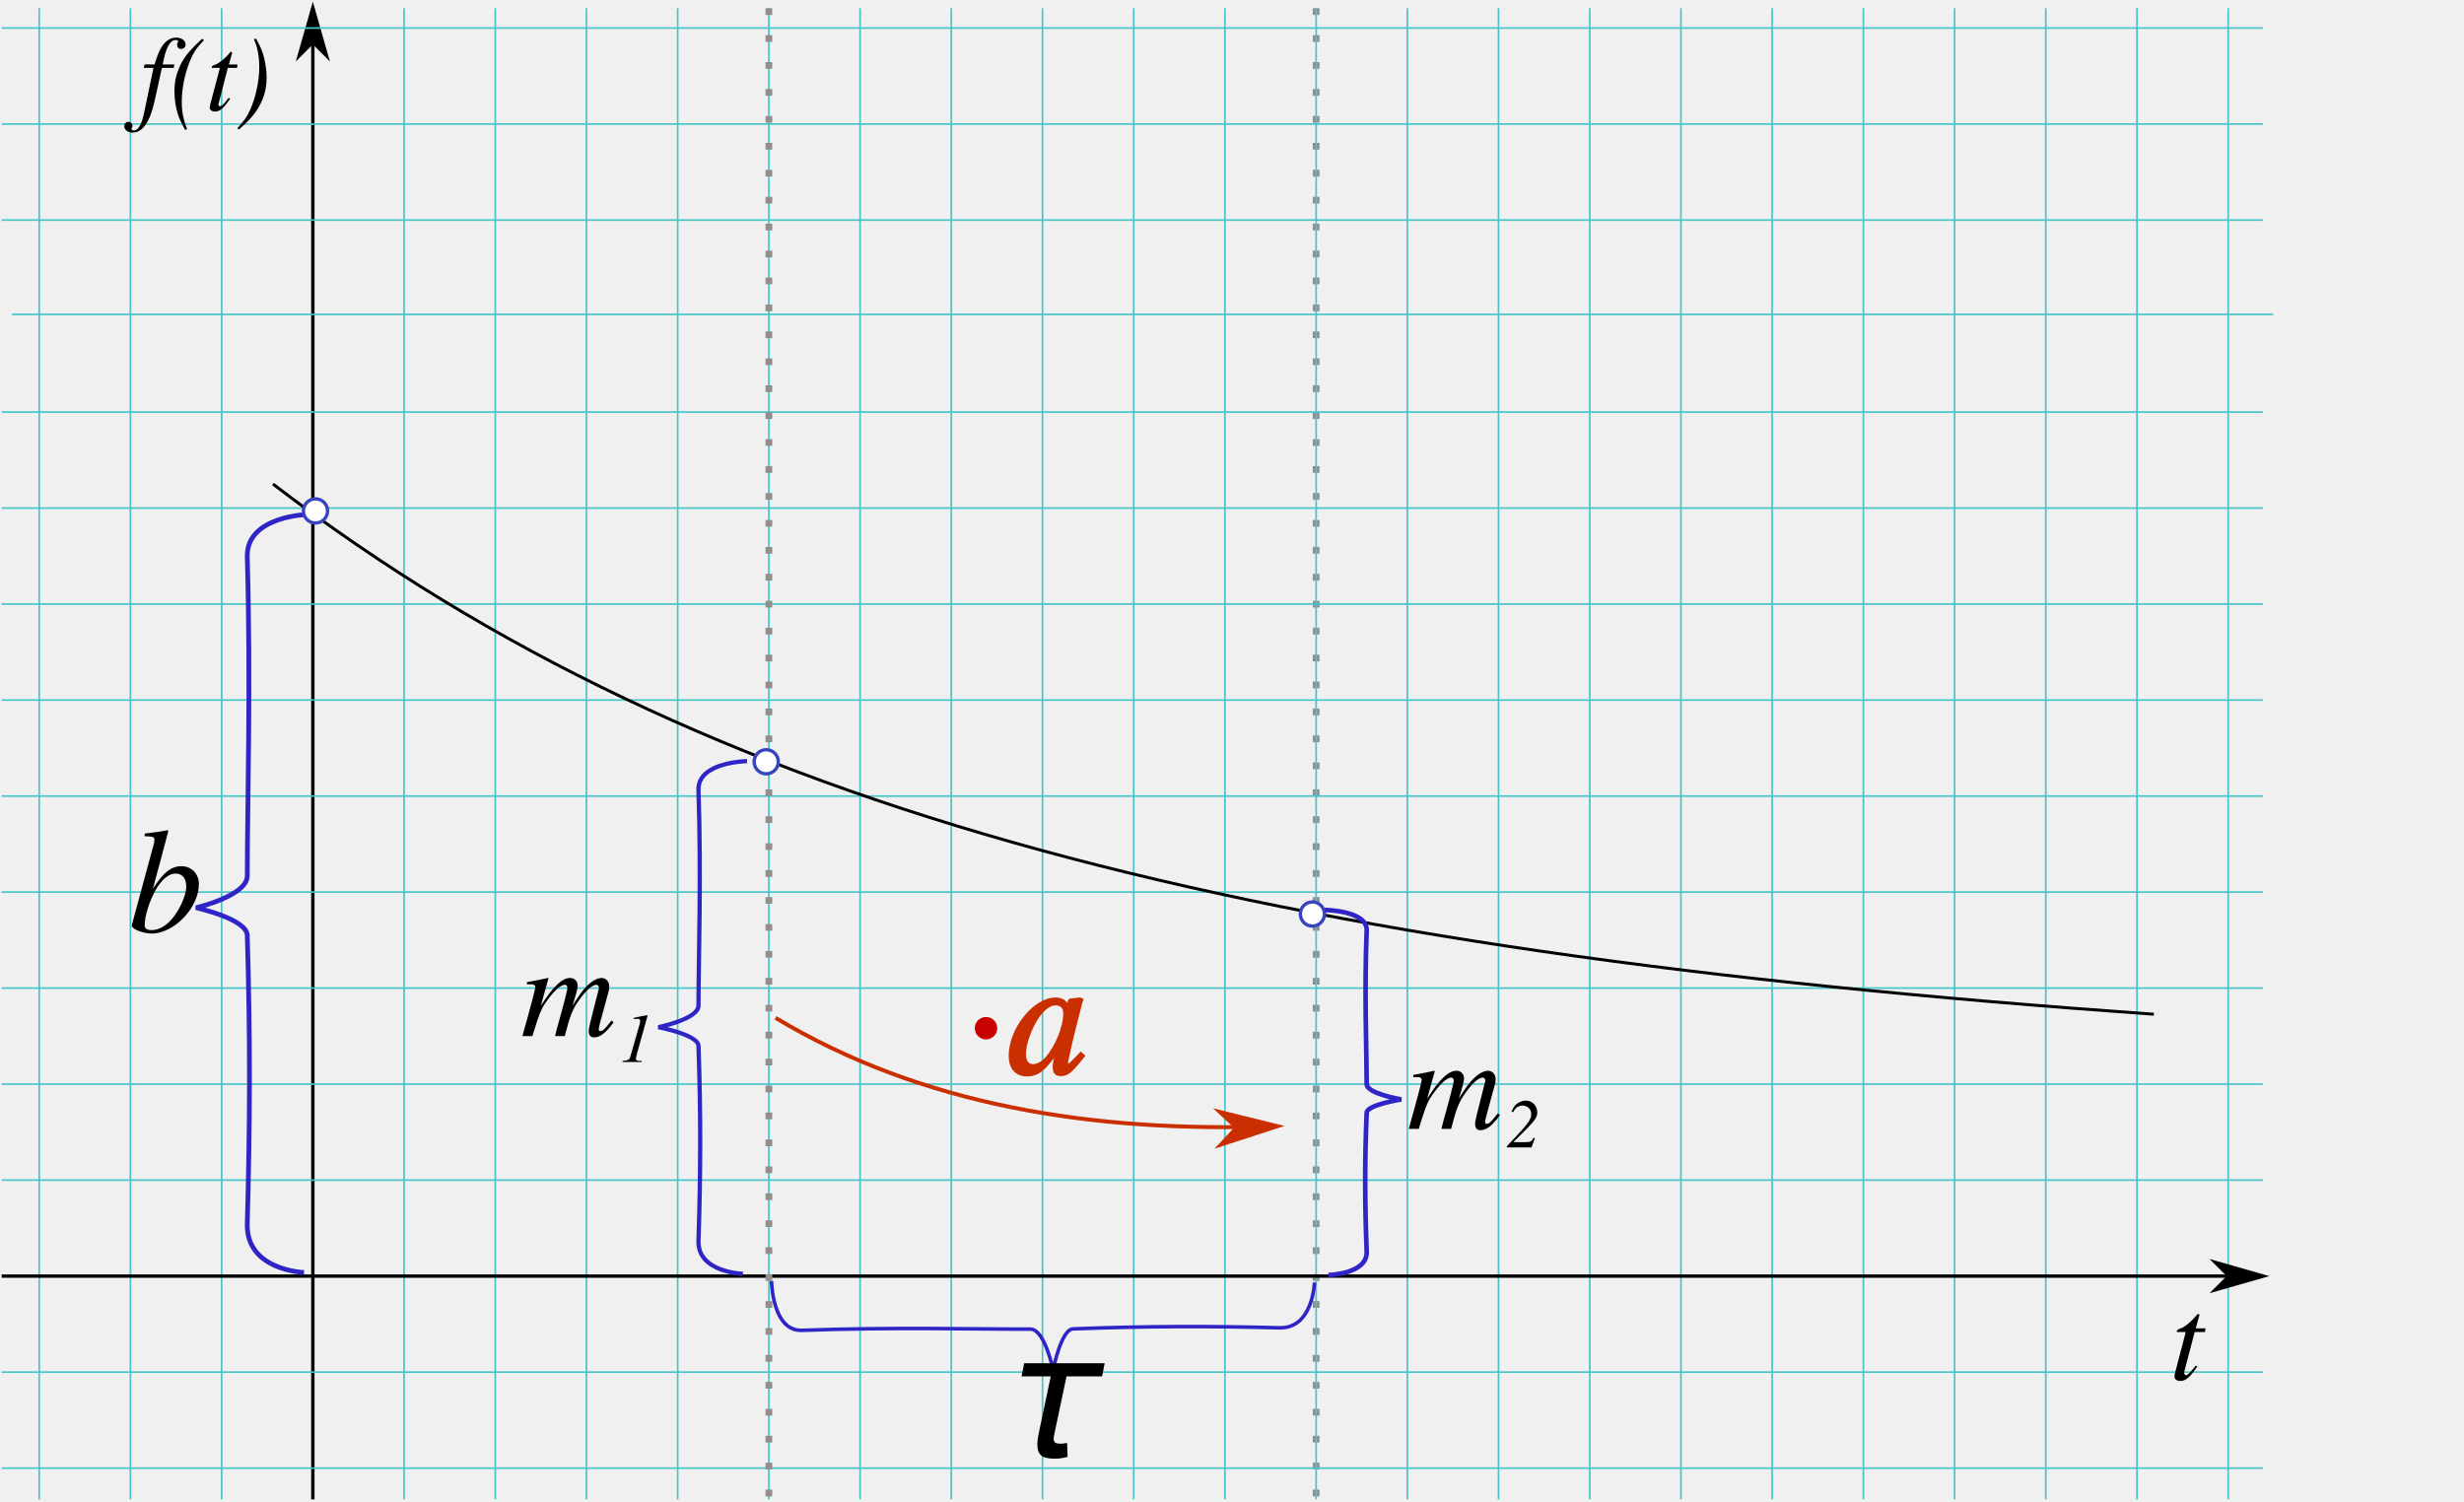
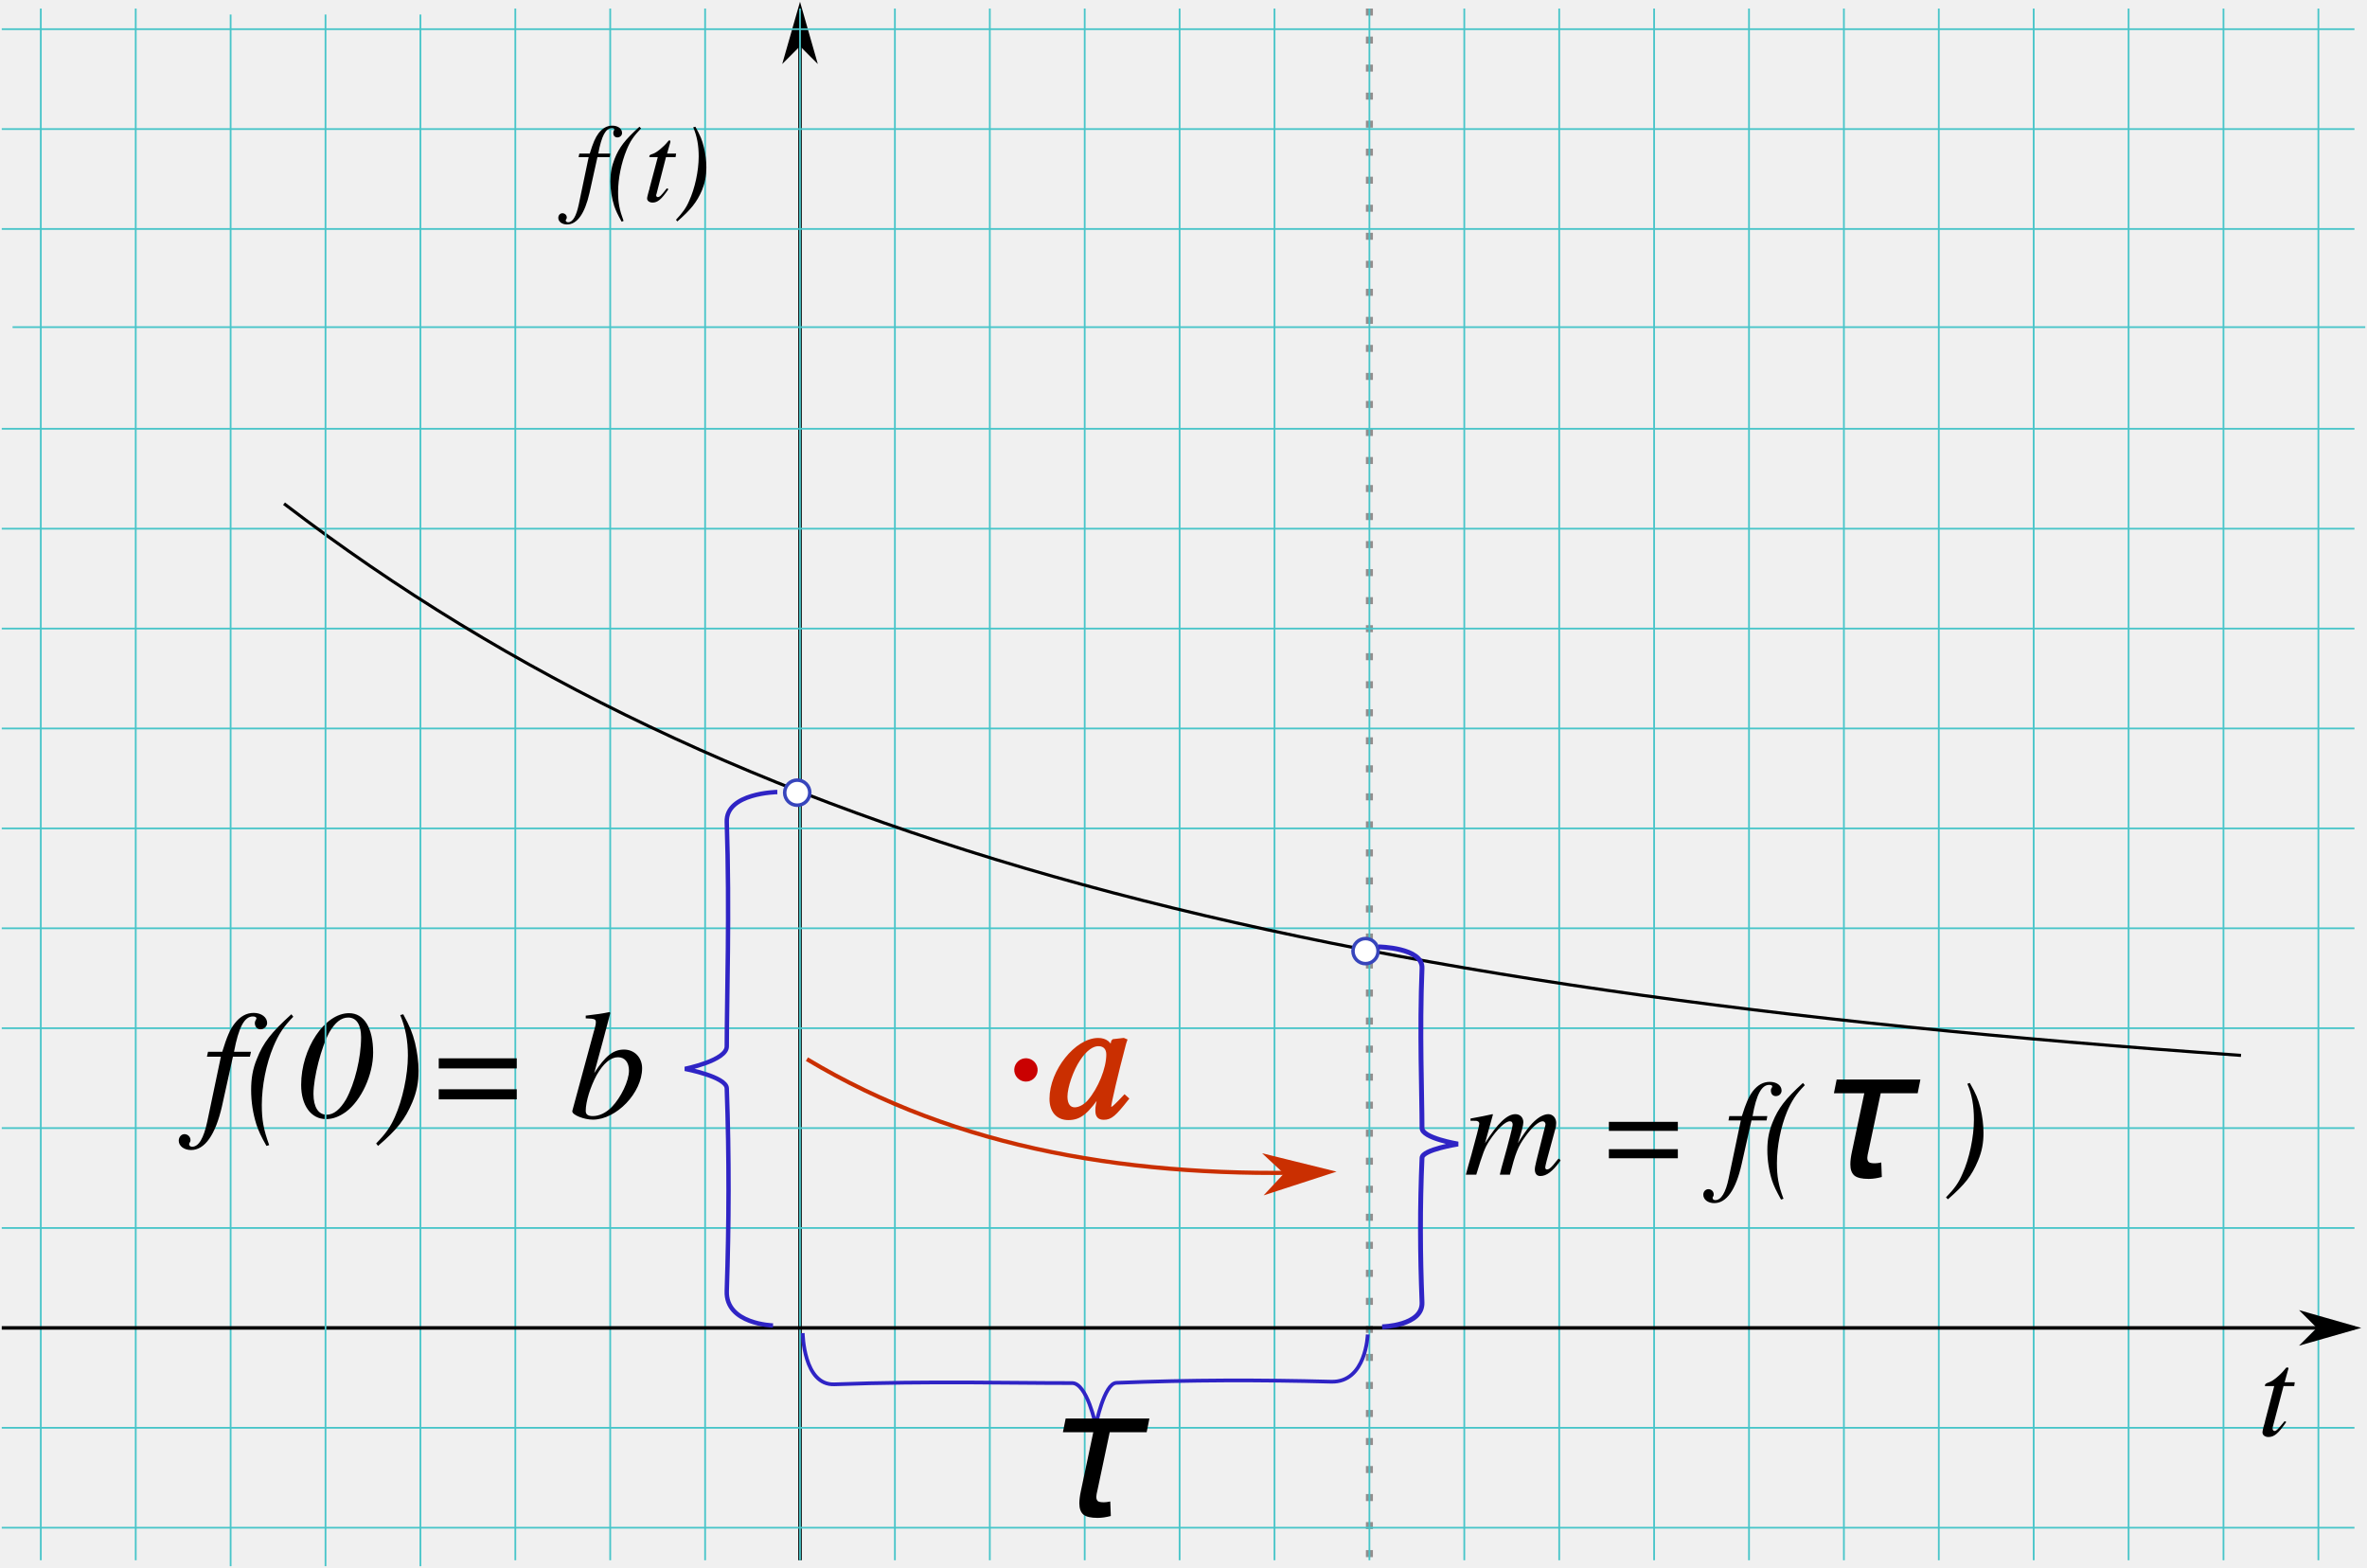
- <svg xmlns="http://www.w3.org/2000/svg" width="146.361mm" height="89.167mm" viewBox="0 0 146.361 89.167" version="1.1" id="svg8">
+ <svg xmlns="http://www.w3.org/2000/svg" width="135.129mm" height="89.507mm" viewBox="0 0 135.129 89.507" version="1.1" id="svg8">
  <defs id="defs2">
    <marker orient="auto" refY="0" refX="0" id="Arrow1Lstart" style="overflow:visible">
      <path id="path4824" d="M 0,0 5,-5 -12.5,0 5,5 Z" style="fill:#000000;fill-opacity:1;fill-rule:evenodd;stroke:#000000;stroke-width:1pt;stroke-opacity:1" transform="matrix(0.8,0,0,0.8,10,0)" />
    </marker>
    <marker style="overflow:visible" id="marker5132" refX="0" refY="0" orient="auto">
      <path transform="matrix(-0.8,0,0,-0.8,-10,0)" style="fill:#ca2f01;fill-opacity:1;fill-rule:evenodd;stroke:#ca2f01;stroke-width:1pt;stroke-opacity:1" d="M 0,0 5,-5 -12.5,0 5,5 Z" id="path5130" />
    </marker>
    <marker orient="auto" refY="0" refX="0" id="Arrow1Lend" style="overflow:visible">
      <path id="path4827" d="M 0,0 5,-5 -12.5,0 5,5 Z" style="fill:#000000;fill-opacity:1;fill-rule:evenodd;stroke:#000000;stroke-width:1pt;stroke-opacity:1" transform="matrix(-0.8,0,0,-0.8,-10,0)" />
    </marker>
    <marker orient="auto" refY="0" refX="0" id="Arrow1Lstart-3" style="overflow:visible">
      <path id="path4824-7" d="M 0,0 5,-5 -12.5,0 5,5 Z" style="fill:#938d8d;fill-opacity:1;fill-rule:evenodd;stroke:#938d8d;stroke-width:1pt;stroke-opacity:1" transform="matrix(0.8,0,0,0.8,10,0)" />
    </marker>
  </defs>
  <g id="layer1" transform="translate(-40.00298,-74.47591)">
    <path style="fill:none;stroke:#938d8d;stroke-width:0.4;stroke-linecap:butt;stroke-linejoin:miter;stroke-miterlimit:4;stroke-dasharray:0.4, 1.2;stroke-dashoffset:0;stroke-opacity:1" d="M 118.181,74.964 V 163.543" id="path815-7-4-5" />
    <path style="fill:none;stroke:#48c5c9;stroke-width:0.1;stroke-linecap:butt;stroke-linejoin:miter;stroke-miterlimit:4;stroke-dasharray:none;stroke-opacity:1" d="M 42.333,74.964 V 163.543" id="path815" />
    <path style="fill:none;stroke:#48c5c9;stroke-width:0.1;stroke-linecap:butt;stroke-linejoin:miter;stroke-miterlimit:4;stroke-dasharray:none;stroke-opacity:1" d="M 47.751,74.964 V 163.543" id="path815-3" />
-     <path style="fill:none;stroke:#48c5c9;stroke-width:0.1;stroke-linecap:butt;stroke-linejoin:miter;stroke-miterlimit:4;stroke-dasharray:none;stroke-opacity:1" d="M 53.169,74.964 V 163.543" id="path815-6" />
-     <path style="fill:none;stroke:#000000;stroke-width:0.2;stroke-linecap:butt;stroke-linejoin:miter;stroke-miterlimit:4;stroke-dasharray:none;stroke-opacity:1;marker-start:url(#Arrow1Lstart)" d="M 58.586,74.964 V 163.543" id="path815-7" />
-     <path style="fill:none;stroke:#48c5c9;stroke-width:0.1;stroke-linecap:butt;stroke-linejoin:miter;stroke-miterlimit:4;stroke-dasharray:none;stroke-opacity:1" d="M 64.004,74.964 V 163.543" id="path815-5" />
+     <path style="fill:none;stroke:#48c5c9;stroke-width:0.1;stroke-linecap:butt;stroke-linejoin:miter;stroke-miterlimit:4;stroke-dasharray:none;stroke-opacity:1" d="M 53.169,75.305 V 163.883" id="path815-6" />
+     <path style="fill:none;stroke:#000000;stroke-width:0.2;stroke-linecap:butt;stroke-linejoin:miter;stroke-miterlimit:4;stroke-dasharray:none;stroke-opacity:1;marker-start:url(#Arrow1Lstart)" d="M 85.675,74.964 V 163.543" id="path815-7" />
+     <path style="fill:none;stroke:#48c5c9;stroke-width:0.1;stroke-linecap:butt;stroke-linejoin:miter;stroke-miterlimit:4;stroke-dasharray:none;stroke-opacity:1" d="M 64.004,75.305 V 163.883" id="path815-5" />
    <path style="fill:none;stroke:#48c5c9;stroke-width:0.1;stroke-linecap:butt;stroke-linejoin:miter;stroke-miterlimit:4;stroke-dasharray:none;stroke-opacity:1" d="M 69.422,74.964 V 163.543" id="path815-35" />
    <path style="fill:none;stroke:#48c5c9;stroke-width:0.1;stroke-linecap:butt;stroke-linejoin:miter;stroke-miterlimit:4;stroke-dasharray:none;stroke-opacity:1" d="M 74.839,74.964 V 163.543" id="path815-62" />
    <path style="fill:none;stroke:#48c5c9;stroke-width:0.1;stroke-linecap:butt;stroke-linejoin:miter;stroke-miterlimit:4;stroke-dasharray:none;stroke-opacity:1" d="M 80.257,74.964 V 163.543" id="path815-9" />
    <path style="fill:none;stroke:#48c5c9;stroke-width:0.1;stroke-linecap:butt;stroke-linejoin:miter;stroke-miterlimit:4;stroke-dasharray:none;stroke-opacity:1" d="M 85.675,74.964 V 163.543" id="path815-1" />
    <path style="fill:none;stroke:#48c5c9;stroke-width:0.1;stroke-linecap:butt;stroke-linejoin:miter;stroke-miterlimit:4;stroke-dasharray:none;stroke-opacity:1" d="M 91.092,74.964 V 163.543" id="path815-2" />
    <path style="fill:none;stroke:#48c5c9;stroke-width:0.1;stroke-linecap:butt;stroke-linejoin:miter;stroke-miterlimit:4;stroke-dasharray:none;stroke-opacity:1" d="M 96.51,74.964 V 163.543" id="path815-70" />
    <path style="fill:none;stroke:#48c5c9;stroke-width:0.1;stroke-linecap:butt;stroke-linejoin:miter;stroke-miterlimit:4;stroke-dasharray:none;stroke-opacity:1" d="M 107.345,74.964 V 163.543" id="path815-93" />
    <path style="fill:none;stroke:#48c5c9;stroke-width:0.1;stroke-linecap:butt;stroke-linejoin:miter;stroke-miterlimit:4;stroke-dasharray:none;stroke-opacity:1" d="M 101.928,74.964 V 163.543" id="path815-60" />
    <path style="fill:none;stroke:#48c5c9;stroke-width:0.1;stroke-linecap:butt;stroke-linejoin:miter;stroke-miterlimit:4;stroke-dasharray:none;stroke-opacity:1" d="M 112.763,74.964 V 163.543" id="path815-626" />
    <path style="fill:none;stroke:#48c5c9;stroke-width:0.1;stroke-linecap:butt;stroke-linejoin:miter;stroke-miterlimit:4;stroke-dasharray:none;stroke-opacity:1" d="M 118.181,74.964 V 163.543" id="path815-18" />
    <path style="fill:none;stroke:#48c5c9;stroke-width:0.1;stroke-linecap:butt;stroke-linejoin:miter;stroke-miterlimit:4;stroke-dasharray:none;stroke-opacity:1" d="M 123.598,74.964 V 163.543" id="path815-79" />
    <path style="fill:none;stroke:#48c5c9;stroke-width:0.1;stroke-linecap:butt;stroke-linejoin:miter;stroke-miterlimit:4;stroke-dasharray:none;stroke-opacity:1" d="M 129.016,74.964 V 163.543" id="path815-20" />
    <path style="fill:none;stroke:#48c5c9;stroke-width:0.1;stroke-linecap:butt;stroke-linejoin:miter;stroke-miterlimit:4;stroke-dasharray:none;stroke-opacity:1" d="M 134.434,74.964 V 163.543" id="path815-23" />
    <path style="fill:none;stroke:#48c5c9;stroke-width:0.1;stroke-linecap:butt;stroke-linejoin:miter;stroke-miterlimit:4;stroke-dasharray:none;stroke-opacity:1" d="M 139.851,74.964 V 163.543" id="path815-75" />
    <path style="fill:none;stroke:#48c5c9;stroke-width:0.1;stroke-linecap:butt;stroke-linejoin:miter;stroke-miterlimit:4;stroke-dasharray:none;stroke-opacity:1" d="M 145.269,74.964 V 163.543" id="path815-92" />
    <path style="fill:none;stroke:#48c5c9;stroke-width:0.1;stroke-linecap:butt;stroke-linejoin:miter;stroke-miterlimit:4;stroke-dasharray:none;stroke-opacity:1" d="M 150.687,74.964 V 163.543" id="path815-28" />
    <path style="fill:none;stroke:#48c5c9;stroke-width:0.1;stroke-linecap:butt;stroke-linejoin:miter;stroke-miterlimit:4;stroke-dasharray:none;stroke-opacity:1" d="M 156.104,74.964 V 163.543" id="path815-97" />
    <path style="fill:none;stroke:#48c5c9;stroke-width:0.1;stroke-linecap:butt;stroke-linejoin:miter;stroke-miterlimit:4;stroke-dasharray:none;stroke-opacity:1" d="M 161.522,74.964 V 163.543" id="path815-36" />
    <path style="fill:none;stroke:#48c5c9;stroke-width:0.1;stroke-linecap:butt;stroke-linejoin:miter;stroke-miterlimit:4;stroke-dasharray:none;stroke-opacity:1" d="M 166.939,74.964 V 163.543" id="path815-12" />
    <path style="fill:none;stroke:#48c5c9;stroke-width:0.1;stroke-linecap:butt;stroke-linejoin:miter;stroke-miterlimit:4;stroke-dasharray:none;stroke-opacity:1" d="M 172.357,74.964 V 163.543" id="path815-931" />
    <path style="fill:none;stroke:#48c5c9;stroke-width:0.1;stroke-linecap:butt;stroke-linejoin:miter;stroke-miterlimit:4;stroke-dasharray:none;stroke-opacity:1" d="M 40.103,161.685 H 174.416" id="path4677" />
    <path style="fill:none;stroke:#48c5c9;stroke-width:0.1;stroke-linecap:butt;stroke-linejoin:miter;stroke-miterlimit:4;stroke-dasharray:none;stroke-opacity:1" d="M 40.103,81.844 H 174.416" id="path4677-9" />
    <path style="fill:none;stroke:#48c5c9;stroke-width:0.1;stroke-linecap:butt;stroke-linejoin:miter;stroke-miterlimit:4;stroke-dasharray:none;stroke-opacity:1" d="M 40.103,87.547 H 174.416" id="path4677-4" />
    <path style="fill:none;stroke:#48c5c9;stroke-width:0.1;stroke-linecap:butt;stroke-linejoin:miter;stroke-miterlimit:4;stroke-dasharray:none;stroke-opacity:1" d="m 40.103,138.873 c 44.771,0 89.542,0 134.313,0" id="path4677-7" />
    <path style="fill:none;stroke:#48c5c9;stroke-width:0.1;stroke-linecap:butt;stroke-linejoin:miter;stroke-miterlimit:4;stroke-dasharray:none;stroke-opacity:1" d="M 40.103,98.953 H 174.416" id="path4677-8" />
    <path style="fill:none;stroke:#48c5c9;stroke-width:0.1;stroke-linecap:butt;stroke-linejoin:miter;stroke-miterlimit:4;stroke-dasharray:none;stroke-opacity:1" d="M 40.103,104.656 H 174.416" id="path4677-45" />
    <path style="fill:none;stroke:#48c5c9;stroke-width:0.1;stroke-linecap:butt;stroke-linejoin:miter;stroke-miterlimit:4;stroke-dasharray:none;stroke-opacity:1" d="M 40.103,110.358 H 174.416" id="path4677-0" />
    <path style="fill:none;stroke:#48c5c9;stroke-width:0.1;stroke-linecap:butt;stroke-linejoin:miter;stroke-miterlimit:4;stroke-dasharray:none;stroke-opacity:1" d="M 40.103,116.061 H 174.416" id="path4677-3" />
    <path style="fill:none;stroke:#48c5c9;stroke-width:0.1;stroke-linecap:butt;stroke-linejoin:miter;stroke-miterlimit:4;stroke-dasharray:none;stroke-opacity:1" d="M 40.103,121.764 H 174.416" id="path4677-6" />
    <path style="fill:none;stroke:#48c5c9;stroke-width:0.1;stroke-linecap:butt;stroke-linejoin:miter;stroke-miterlimit:4;stroke-dasharray:none;stroke-opacity:1" d="M 40.103,127.467 H 174.416" id="path4677-1" />
    <path style="fill:none;stroke:#48c5c9;stroke-width:0.1;stroke-linecap:butt;stroke-linejoin:miter;stroke-miterlimit:4;stroke-dasharray:none;stroke-opacity:1" d="M 40.103,133.17 H 174.416" id="path4677-06" />
    <path style="fill:none;stroke:#48c5c9;stroke-width:0.1;stroke-linecap:butt;stroke-linejoin:miter;stroke-miterlimit:4;stroke-dasharray:none;stroke-opacity:1" d="M 40.72,93.151 H 175.032" id="path4677-32" />
    <path style="fill:none;stroke:#48c5c9;stroke-width:0.1;stroke-linecap:butt;stroke-linejoin:miter;stroke-miterlimit:4;stroke-dasharray:none;stroke-opacity:1" d="M 40.103,144.576 H 174.416" id="path4677-061" />
    <path style="fill:none;stroke:#000000;stroke-width:0.2;stroke-linecap:butt;stroke-linejoin:miter;stroke-miterlimit:4;stroke-dasharray:none;stroke-opacity:1;marker-end:url(#Arrow1Lend)" d="M 40.103,150.279 H 174.416" id="path4677-5" />
    <path style="fill:none;stroke:#48c5c9;stroke-width:0.1;stroke-linecap:butt;stroke-linejoin:miter;stroke-miterlimit:4;stroke-dasharray:none;stroke-opacity:1" d="M 40.103,155.982 H 174.416" id="path4677-54" />
    <path style="fill:none;stroke:#48c5c9;stroke-width:0.1;stroke-linecap:butt;stroke-linejoin:miter;stroke-miterlimit:4;stroke-dasharray:none;stroke-opacity:1" d="M 40.103,76.141 H 174.416" id="path4677-76" />
-     <text xml:space="preserve" style="font-style:normal;font-variant:normal;font-weight:normal;font-stretch:normal;font-size:6.381px;line-height:1.25;font-family:Grey;-inkscape-font-specification:Grey;letter-spacing:0px;word-spacing:0px;fill:#000000;fill-opacity:1;stroke:none;stroke-width:0.16" x="48.323" y="81.04" id="text5204">
-       <tspan id="tspan5202" x="48.323" y="81.04" style="stroke-width:0.16;-inkscape-font-specification:'times Italic';font-family:times;font-weight:normal;font-style:italic;font-stretch:normal;font-variant:normal">f(t)</tspan>
+     <text xml:space="preserve" style="font-style:normal;font-variant:normal;font-weight:normal;font-stretch:normal;font-size:6.381px;line-height:1.25;font-family:Grey;-inkscape-font-specification:Grey;letter-spacing:0px;word-spacing:0px;fill:#000000;fill-opacity:1;stroke:none;stroke-width:0.16" x="72.814" y="85.974" id="text5204">
+       <tspan id="tspan5202" x="72.814" y="85.974" style="font-style:italic;font-variant:normal;font-weight:normal;font-stretch:normal;font-family:times;-inkscape-font-specification:'times Italic';stroke-width:0.16">f(t)</tspan>
    </text>
    <text xml:space="preserve" style="font-style:normal;font-variant:normal;font-weight:normal;font-stretch:normal;font-size:7.121px;line-height:1.25;font-family:Grey;-inkscape-font-specification:Grey;letter-spacing:0px;word-spacing:0px;fill:#000000;fill-opacity:1;stroke:none;stroke-width:0.178" x="168.899" y="156.431" id="text5208">
-       <tspan id="tspan5206" x="168.899" y="156.431" style="stroke-width:0.178;-inkscape-font-specification:'times Italic';font-family:times;font-weight:normal;font-style:italic;font-stretch:normal;font-variant:normal">t</tspan>
+       <tspan id="tspan5206" x="168.899" y="156.431" style="font-style:italic;font-variant:normal;font-weight:normal;font-stretch:normal;font-family:times;-inkscape-font-specification:'times Italic';stroke-width:0.178">t</tspan>
    </text>
    <path style="fill:none;stroke:#000000;stroke-width:0.178px;stroke-linecap:butt;stroke-linejoin:miter;stroke-opacity:1" d="m 56.218,103.229 c 25.815,19.746 58.524,27.746 111.722,31.494" id="path5242" />
    <circle style="opacity:1;fill:#ffffff;fill-opacity:1;stroke:#3745bc;stroke-width:0.2;stroke-linecap:square;stroke-linejoin:round;stroke-miterlimit:4;stroke-dasharray:none;stroke-dashoffset:0;stroke-opacity:1" id="path5210-9" cx="117.96" cy="128.77" r="0.717" />
-     <path style="fill:none;stroke:#938d8d;stroke-width:0.4;stroke-linecap:butt;stroke-linejoin:miter;stroke-miterlimit:4;stroke-dasharray:0.4, 1.2;stroke-dashoffset:0;stroke-opacity:1" d="M 85.675,74.964 V 163.543" id="path815-7-4" />
    <circle style="opacity:1;fill:#ffffff;fill-opacity:1;stroke:#3745bc;stroke-width:0.2;stroke-linecap:square;stroke-linejoin:round;stroke-miterlimit:4;stroke-dasharray:none;stroke-dashoffset:0;stroke-opacity:1" id="path5210" cx="85.516" cy="119.726" r="0.717" />
-     <path style="fill:none;stroke:#2f24c5;stroke-width:0.282;stroke-linecap:butt;stroke-linejoin:miter;stroke-miterlimit:4;stroke-dasharray:none;stroke-dashoffset:0;stroke-opacity:1" d="m 58.063,150.063 c 0,0 -3.452,-0.105 -3.372,-2.902 0.162,-5.683 0.184,-11.198 0,-17.124 -0.031,-0.984 -3.046,-1.64 -3.046,-1.64 0,0 3.045,-0.702 3.046,-1.892 0.003,-4.07 0.217,-11.422 0,-18.949 -0.071,-2.467 3.686,-2.529 3.686,-2.529 v 0 0" id="path5858" />
    <path style="fill:none;stroke:#2f24c5;stroke-width:0.252;stroke-linecap:butt;stroke-linejoin:miter;stroke-miterlimit:4;stroke-dasharray:none;stroke-dashoffset:0;stroke-opacity:1" d="m 84.134,150.142 c 0,0 -2.703,-0.071 -2.641,-1.962 0.127,-3.842 0.144,-7.572 0,-11.579 -0.024,-0.665 -2.385,-1.109 -2.385,-1.109 0,0 2.384,-0.475 2.385,-1.28 0.003,-2.752 0.17,-7.723 0,-12.813 -0.056,-1.668 2.886,-1.71 2.886,-1.71 v 0 0" id="path5858-4" />
    <path style="fill:none;stroke:#2f24c5;stroke-width:0.276;stroke-linecap:butt;stroke-linejoin:miter;stroke-miterlimit:4;stroke-dasharray:none;stroke-dashoffset:0;stroke-opacity:1" d="m 118.907,150.216 c 0,0 2.331,-0.051 2.277,-1.397 -0.109,-2.737 -0.124,-5.393 0,-8.246 0.021,-0.474 2.056,-0.79 2.056,-0.79 0,0 -2.056,-0.338 -2.056,-0.911 -0.002,-1.96 -0.147,-5.5 0,-9.125 0.048,-1.188 -2.488,-1.218 -2.488,-1.218 v 0 0" id="path5858-43" />
-     <text xml:space="preserve" style="font-style:normal;font-variant:normal;font-weight:normal;font-stretch:normal;font-size:8.851px;line-height:1.25;font-family:Grey;-inkscape-font-specification:Grey;letter-spacing:0px;word-spacing:0px;fill:#000000;fill-opacity:1;stroke:none;stroke-width:0.221" x="47.628" y="129.839" id="text929">
-       <tspan id="tspan927" x="47.628" y="129.839" style="font-style:italic;font-variant:normal;font-weight:normal;font-stretch:normal;font-family:times;-inkscape-font-specification:'times Italic';stroke-width:0.221">b</tspan>
+     <text xml:space="preserve" style="font-style:normal;font-variant:normal;font-weight:normal;font-stretch:normal;font-size:8.851px;line-height:1.25;font-family:Grey;-inkscape-font-specification:Grey;letter-spacing:0px;word-spacing:0px;fill:#000000;fill-opacity:1;stroke:none;stroke-width:0.221" x="51.504" y="138.296" id="text929">
+       <tspan id="tspan927" x="51.504" y="138.296" style="font-style:italic;font-variant:normal;font-weight:normal;font-stretch:normal;font-family:times;-inkscape-font-specification:'times Italic';stroke-width:0.221">f(0)= b</tspan>
    </text>
-     <g id="g1219" transform="translate(3.36713,11.04495)">
-       <text id="text933" y="124.976" x="67.573" style="font-style:normal;font-variant:normal;font-weight:normal;font-stretch:normal;font-size:7.805px;line-height:1.25;font-family:Grey;-inkscape-font-specification:Grey;letter-spacing:0px;word-spacing:0px;fill:#000000;fill-opacity:1;stroke:none;stroke-width:0.195" xml:space="preserve">
-         <tspan style="font-style:italic;font-variant:normal;font-weight:normal;font-stretch:normal;font-family:times;-inkscape-font-specification:'times Italic';stroke-width:0.195" y="124.976" x="67.573" id="tspan931">m</tspan>
-       </text>
-       <text id="text937" y="126.515" x="73.412" style="font-style:normal;font-variant:normal;font-weight:normal;font-stretch:normal;font-size:4.111px;line-height:1.25;font-family:Grey;-inkscape-font-specification:Grey;letter-spacing:0px;word-spacing:0px;fill:#000000;fill-opacity:1;stroke:none;stroke-width:0.103" xml:space="preserve">
-         <tspan style="font-style:italic;font-variant:normal;font-weight:normal;font-stretch:normal;font-family:times;-inkscape-font-specification:'times Italic';stroke-width:0.103" y="126.515" x="73.412" id="tspan935">1</tspan>
-       </text>
-     </g>
-     <g id="g1225" transform="translate(-0.7293713,10.73661)">
-       <text id="text941" y="130.795" x="124.322" style="font-style:normal;font-variant:normal;font-weight:normal;font-stretch:normal;font-size:7.805px;line-height:1.25;font-family:Grey;-inkscape-font-specification:Grey;letter-spacing:0px;word-spacing:0px;fill:#000000;fill-opacity:1;stroke:none;stroke-width:0.195" xml:space="preserve">
-         <tspan style="font-style:italic;font-variant:normal;font-weight:normal;font-stretch:normal;font-family:times;-inkscape-font-specification:'times Italic';stroke-width:0.195" y="130.795" x="124.322" id="tspan939">m</tspan>
-       </text>
-       <text id="text945" y="131.896" x="130.187" style="font-style:normal;font-variant:normal;font-weight:normal;font-stretch:normal;font-size:4.111px;line-height:1.25;font-family:Grey;-inkscape-font-specification:Grey;letter-spacing:0px;word-spacing:0px;fill:#000000;fill-opacity:1;stroke:none;stroke-width:0.103" xml:space="preserve">
-         <tspan style="font-style:italic;font-variant:normal;font-weight:normal;font-stretch:normal;font-family:times;-inkscape-font-specification:'times Italic';stroke-width:0.103" y="131.896" x="130.187" id="tspan943">2</tspan>
-       </text>
-     </g>
    <path style="fill:none;fill-opacity:1;stroke:#ca2f01;stroke-width:0.237;stroke-linecap:butt;stroke-linejoin:miter;stroke-miterlimit:4;stroke-dasharray:none;stroke-opacity:1;marker-end:url(#marker5132)" d="m 86.069,134.938 c 8.588,5.161 18.723,6.836 29.777,6.438" id="path973" />
    <path style="fill:none;stroke:#2f24c5;stroke-width:0.213;stroke-linecap:butt;stroke-linejoin:miter;stroke-miterlimit:4;stroke-dasharray:none;stroke-dashoffset:0;stroke-opacity:1" d="m 118.083,150.655 c 0,0 -0.081,2.748 -2.083,2.695 -4.069,-0.107 -8.019,-0.104 -12.263,0.065 -0.704,0.028 -1.179,2.43 -1.179,2.43 0,0 -0.498,-2.42 -1.351,-2.417 -2.914,0.013 -8.179,-0.13 -13.57,0.072 -1.766,0.066 -1.806,-2.924 -1.806,-2.924 v 0 0" id="path5858-3" />
    <text xml:space="preserve" style="font-style:normal;font-variant:normal;font-weight:normal;font-stretch:normal;font-size:10.583px;line-height:1.25;font-family:Grey;-inkscape-font-specification:Grey;letter-spacing:0px;word-spacing:0px;fill:#000000;fill-opacity:1;stroke:none;stroke-width:0.265" x="100.463" y="160.998" id="text1004">
      <tspan id="tspan1002" x="100.463" y="160.998" style="stroke-width:0.265">𝜏</tspan>
    </text>
-     <circle style="opacity:1;fill:#ffffff;fill-opacity:1;stroke:#3745bc;stroke-width:0.2;stroke-linecap:square;stroke-linejoin:round;stroke-miterlimit:4;stroke-dasharray:none;stroke-dashoffset:0;stroke-opacity:1" id="path5210-3" cx="58.743" cy="104.827" r="0.717" />
    <g id="g2649" transform="translate(2.990105,-9.344078)">
      <text transform="scale(0.9745483,1.026116)" id="text971-3" y="143.771" x="99.422" style="font-style:normal;font-variant:normal;font-weight:normal;font-stretch:normal;font-size:9.569px;line-height:1.25;font-family:Grey;-inkscape-font-specification:Grey;letter-spacing:0px;word-spacing:0px;fill:#ca2f01;fill-opacity:1;stroke:#ca2f01;stroke-width:0.24;stroke-miterlimit:4;stroke-dasharray:none;stroke-opacity:1" xml:space="preserve">
        <tspan style="font-style:italic;font-variant:normal;font-weight:normal;font-stretch:normal;font-family:times;-inkscape-font-specification:'times Italic';fill:#ca2f01;fill-opacity:1;stroke:#ca2f01;stroke-width:0.24;stroke-miterlimit:4;stroke-dasharray:none;stroke-opacity:1" y="143.771" x="99.422" id="tspan969-6">a</tspan>
      </text>
      <path d="m 96.214,144.68 a 0.668,0.667 0 0 1 -0.414,0.847 0.668,0.667 0 0 1 -0.849,-0.414 0.668,0.667 0 0 1 0.414,-0.847 0.668,0.667 0 0 1 0.849,0.414" id="path1180" style="opacity:1;fill:#ca0101;fill-opacity:1;stroke:none;stroke-width:0.014;stroke-linecap:square;stroke-linejoin:round;stroke-miterlimit:4;stroke-dasharray:none;stroke-dashoffset:0;stroke-opacity:1" />
    </g>
+     <g id="g2737">
+       <text id="text941" y="141.531" x="123.593" style="font-style:normal;font-variant:normal;font-weight:normal;font-stretch:normal;font-size:7.805px;line-height:1.25;font-family:Grey;-inkscape-font-specification:Grey;letter-spacing:0px;word-spacing:0px;fill:#000000;fill-opacity:1;stroke:none;stroke-width:0.195" xml:space="preserve">
+         <tspan style="font-style:italic;font-variant:normal;font-weight:normal;font-stretch:normal;font-family:times;-inkscape-font-specification:'times Italic';stroke-width:0.195" y="141.531" x="123.593" id="tspan939">m = f(    )</tspan>
+       </text>
+       <text id="text1004-1" y="141.646" x="144.48" style="font-style:normal;font-variant:normal;font-weight:normal;font-stretch:normal;font-size:10.583px;line-height:1.25;font-family:Grey;-inkscape-font-specification:Grey;letter-spacing:0px;word-spacing:0px;fill:#000000;fill-opacity:1;stroke:none;stroke-width:0.265" xml:space="preserve">
+         <tspan style="stroke-width:0.265" y="141.646" x="144.48" id="tspan1002-9">𝜏</tspan>
+       </text>
+     </g>
+     <path style="fill:none;stroke:#48c5c9;stroke-width:0.1;stroke-linecap:butt;stroke-linejoin:miter;stroke-miterlimit:4;stroke-dasharray:none;stroke-opacity:1" d="M 58.586,75.305 V 163.883" id="path815-35-4" />
  </g>
</svg>
